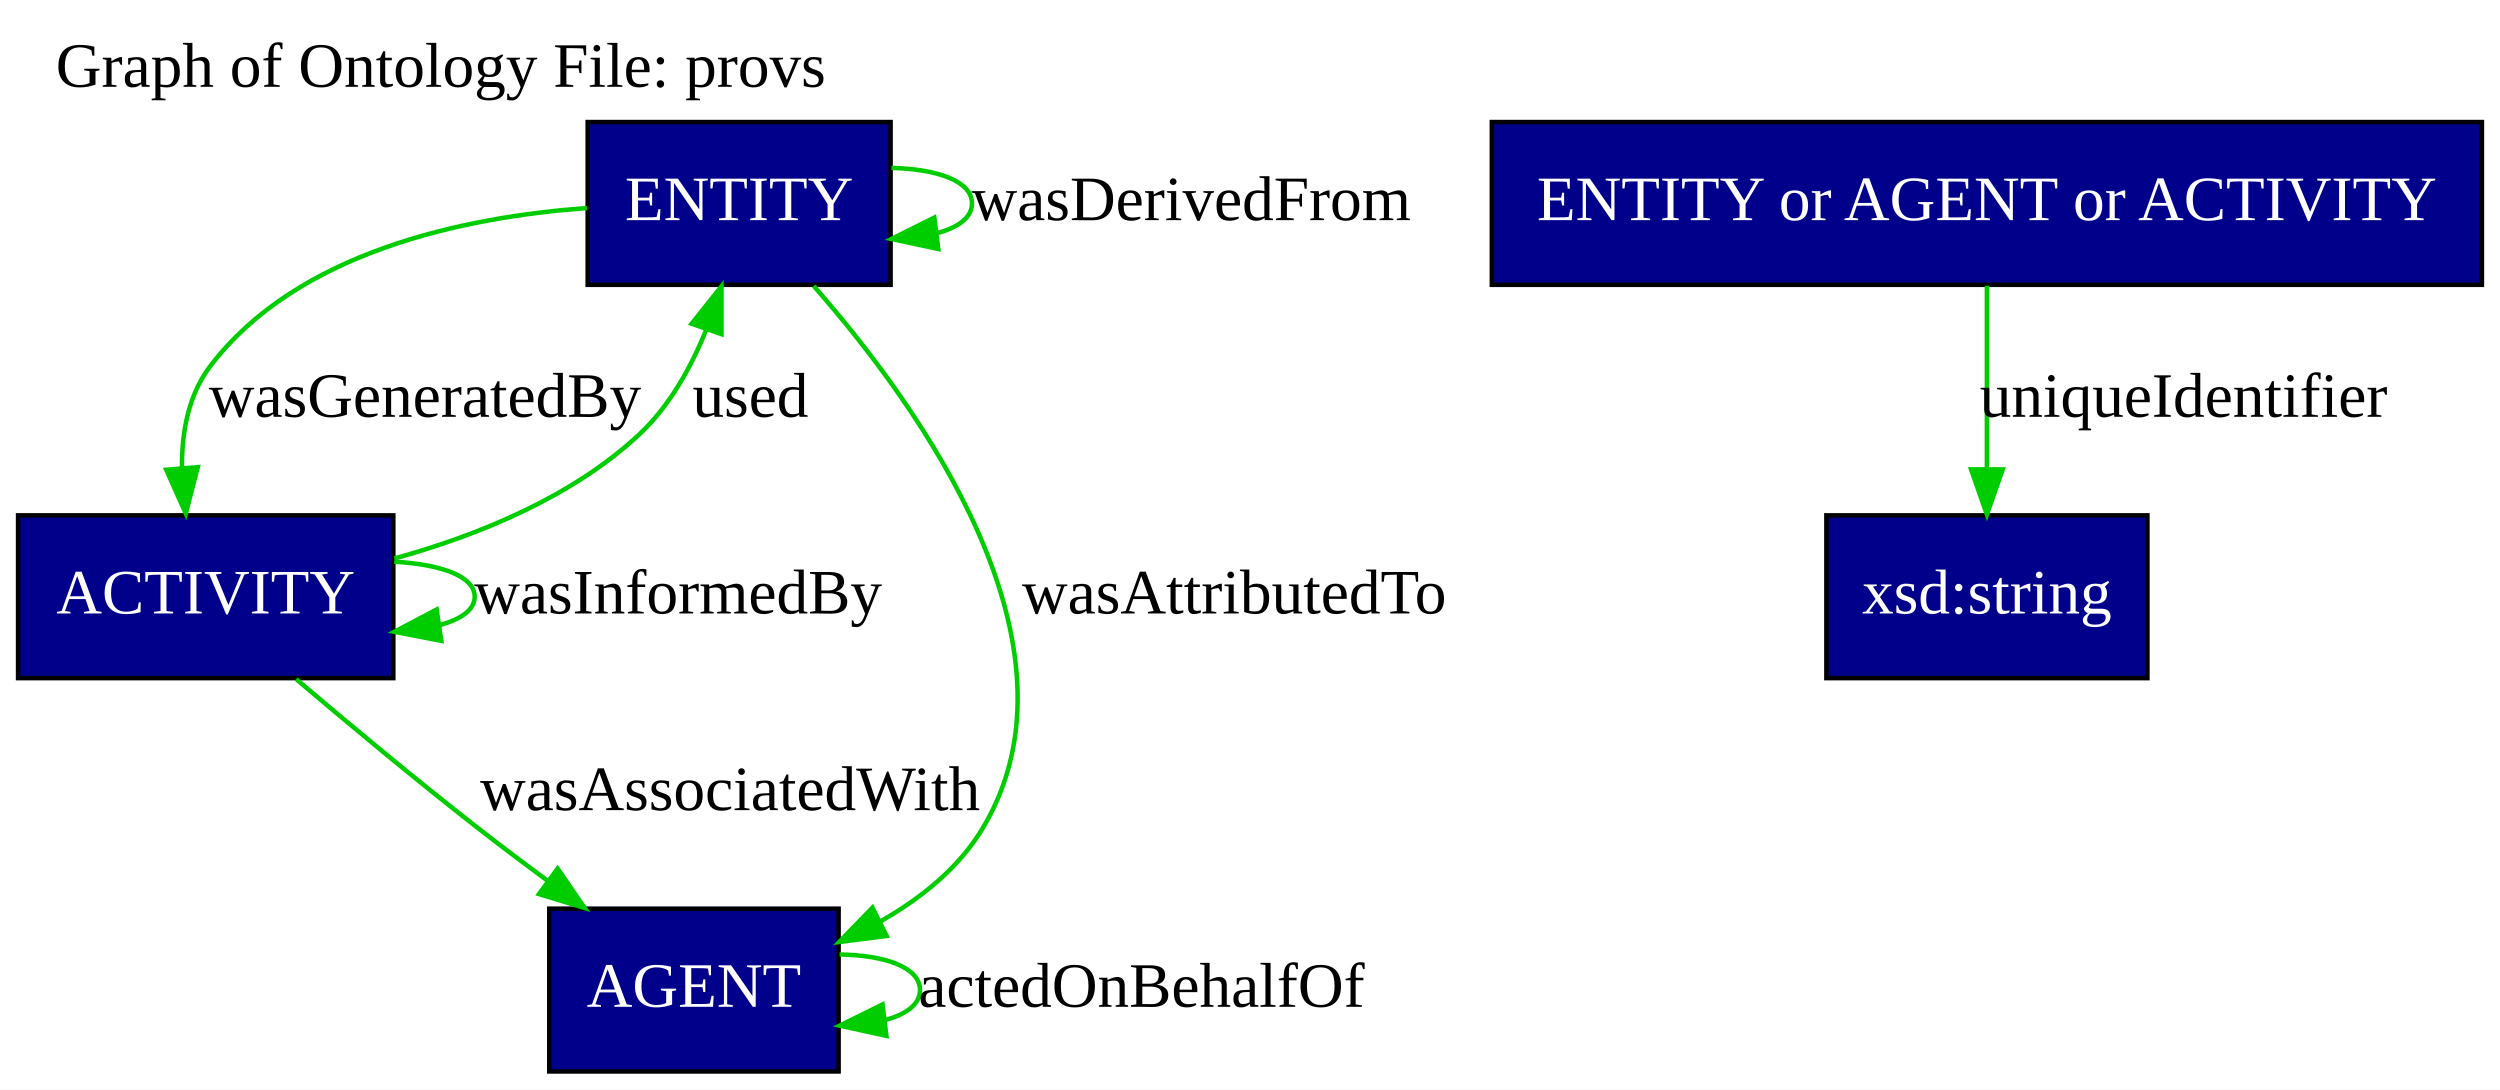
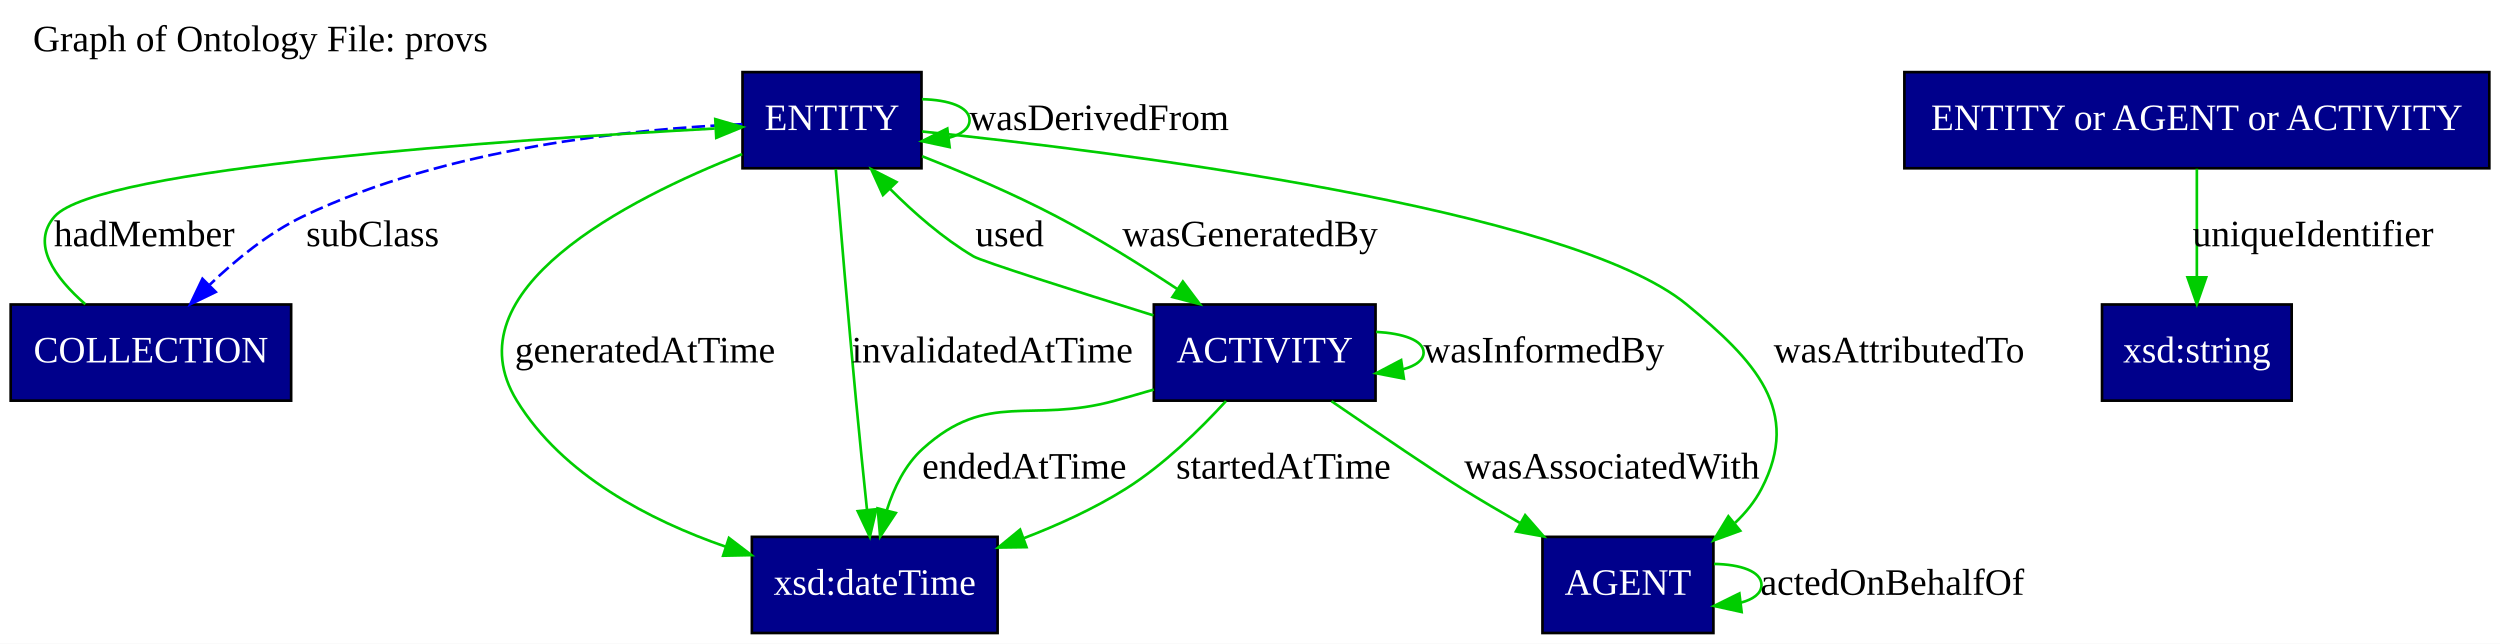
- <svg xmlns="http://www.w3.org/2000/svg" xmlns:xlink="http://www.w3.org/1999/xlink" width="553pt" height="241pt" viewBox="0.00 0.00 553.00 241.00">
+ <svg xmlns="http://www.w3.org/2000/svg" xmlns:xlink="http://www.w3.org/1999/xlink" width="936pt" height="241pt" viewBox="0.00 0.00 936.00 241.00">
  <g id="graph0" class="graph" transform="scale(1 1) rotate(0) translate(4 237)">
-     <polygon fill="white" stroke="none" points="-4,4 -4,-237 549,-237 549,4 -4,4" />
+     <polygon fill="white" stroke="none" points="-4,4 -4,-237 932,-237 932,4 -4,4" />
    <text text-anchor="middle" x="93.5" y="-217.8" font-family="Times New Roman,serif" font-size="14.00">Graph of Ontology File: provs</text>
    <g id="node1" class="node">
-       <polygon fill="#00008b" stroke="black" points="193,-210 126,-210 126,-174 193,-174 193,-210" />
-       <text text-anchor="middle" x="159.5" y="-188.3" font-family="Times New Roman,serif" font-size="14.00" fill="white">ENTITY</text>
+       <polygon fill="#00008b" stroke="black" points="341,-210 274,-210 274,-174 341,-174 341,-210" />
+       <text text-anchor="middle" x="307.5" y="-188.3" font-family="Times New Roman,serif" font-size="14.00" fill="white">ENTITY</text>
    </g>
-     <g id="edge4" class="edge">
-       <path fill="none" stroke="#00cd00" d="M193.181,-199.858C203.202,-199.623 211,-197.004 211,-192 211,-188.873 207.954,-186.677 203.223,-185.412" />
-       <polygon fill="#00cd00" stroke="#00cd00" points="203.542,-181.925 193.181,-184.142 202.663,-188.869 203.542,-181.925" />
-       <text text-anchor="middle" x="259.5" y="-188.3" font-family="Times New Roman,serif" font-size="14.00">wasDerivedFrom</text>
+     <g id="edge8" class="edge">
+       <path fill="none" stroke="#00cd00" d="M341.181,-199.858C351.202,-199.623 359,-197.004 359,-192 359,-188.873 355.954,-186.677 351.223,-185.412" />
+       <polygon fill="#00cd00" stroke="#00cd00" points="351.542,-181.925 341.181,-184.142 350.663,-188.869 351.542,-181.925" />
+       <text text-anchor="middle" x="407.5" y="-188.3" font-family="Times New Roman,serif" font-size="14.00">wasDerivedFrom</text>
    </g>
    <g id="node2" class="node">
-       <polygon fill="#00008b" stroke="black" points="83,-123 0,-123 0,-87 83,-87 83,-123" />
-       <text text-anchor="middle" x="41.5" y="-101.3" font-family="Times New Roman,serif" font-size="14.00" fill="white">ACTIVITY</text>
+       <polygon fill="#00008b" stroke="black" points="105,-123 0,-123 0,-87 105,-87 105,-123" />
+       <text text-anchor="middle" x="52.5" y="-101.3" font-family="Times New Roman,serif" font-size="14.00" fill="white">COLLECTION</text>
    </g>
    <g id="edge1" class="edge">
-       <path fill="none" stroke="#00cd00" d="M125.834,-190.989C98.609,-188.982 61.748,-181.317 42.5,-156 37.677,-149.657 36.184,-141.435 36.253,-133.497" />
-       <polygon fill="#00cd00" stroke="#00cd00" points="39.751,-133.663 37.094,-123.407 32.775,-133.081 39.751,-133.663" />
-       <text text-anchor="middle" x="90" y="-144.8" font-family="Times New Roman,serif" font-size="14.00">wasGeneratedBy</text>
+       <path fill="none" stroke="blue" stroke-dasharray="5,2" d="M273.95,-190.514C233.169,-188.729 163.157,-181.755 109.5,-156 96.578,-149.797 84.336,-139.825 74.533,-130.412" />
+       <polygon fill="blue" stroke="blue" points="76.761,-127.689 67.228,-123.066 71.798,-132.625 76.761,-127.689" />
+       <text text-anchor="middle" x="135.5" y="-144.8" font-family="Times New Roman,serif" font-size="14.00">subClass</text>
    </g>
    <g id="node3" class="node">
-       <polygon fill="#00008b" stroke="black" points="181.5,-36 117.5,-36 117.5,-0 181.5,-0 181.5,-36" />
-       <text text-anchor="middle" x="149.5" y="-14.3" font-family="Times New Roman,serif" font-size="14.00" fill="white">AGENT</text>
+       <polygon fill="#00008b" stroke="black" points="511,-123 428,-123 428,-87 511,-87 511,-123" />
+       <text text-anchor="middle" x="469.5" y="-101.3" font-family="Times New Roman,serif" font-size="14.00" fill="white">ACTIVITY</text>
    </g>
    <g id="edge2" class="edge">
-       <path fill="none" stroke="#00cd00" d="M175.989,-173.75C199.514,-146.959 237.36,-94.244 213.5,-54 208.22,-45.095 199.786,-38.308 190.75,-33.194" />
-       <polygon fill="#00cd00" stroke="#00cd00" points="192.118,-29.965 181.609,-28.622 188.987,-36.226 192.118,-29.965" />
-       <text text-anchor="middle" x="269" y="-101.3" font-family="Times New Roman,serif" font-size="14.00">wasAttributedTo</text>
-     </g>
-     <g id="edge7" class="edge">
-       <path fill="none" stroke="#00cd00" d="M83.24,-113.461C101.73,-118.57 122.614,-127.05 137.5,-141 144.165,-147.246 148.929,-155.869 152.279,-164.197" />
-       <polygon fill="#00cd00" stroke="#00cd00" points="148.988,-165.391 155.591,-173.677 155.597,-163.082 148.988,-165.391" />
-       <text text-anchor="middle" x="162" y="-144.8" font-family="Times New Roman,serif" font-size="14.00">used</text>
-     </g>
-     <g id="edge3" class="edge">
-       <path fill="none" stroke="#00cd00" d="M83.205,-112.752C93.408,-112.178 101,-109.594 101,-105 101,-102.129 98.034,-100.043 93.319,-98.742" />
-       <polygon fill="#00cd00" stroke="#00cd00" points="93.609,-95.247 83.205,-97.248 92.586,-102.172 93.609,-95.247" />
-       <text text-anchor="middle" x="146" y="-101.3" font-family="Times New Roman,serif" font-size="14.00">wasInformedBy</text>
-     </g>
-     <g id="edge5" class="edge">
-       <path fill="none" stroke="#00cd00" d="M61.508,-86.775C73.049,-76.979 87.921,-64.591 101.5,-54 106.517,-50.087 111.903,-46.028 117.189,-42.12" />
-       <polygon fill="#00cd00" stroke="#00cd00" points="119.346,-44.878 125.346,-36.146 115.21,-39.231 119.346,-44.878" />
-       <text text-anchor="middle" x="157.5" y="-57.8" font-family="Times New Roman,serif" font-size="14.00">wasAssociatedWith</text>
-     </g>
-     <g id="edge6" class="edge">
-       <path fill="none" stroke="#00cd00" d="M181.72,-25.867C191.679,-25.708 199.5,-23.086 199.5,-18 199.5,-14.821 196.445,-12.605 191.722,-11.351" />
-       <polygon fill="#00cd00" stroke="#00cd00" points="192.07,-7.867 181.72,-10.133 191.224,-14.816 192.07,-7.867" />
-       <text text-anchor="middle" x="248.5" y="-14.3" font-family="Times New Roman,serif" font-size="14.00">actedOnBehalfOf</text>
+       <path fill="none" stroke="#00cd00" d="M341.229,-178.514C356.819,-172.348 375.405,-164.429 391.5,-156 406.813,-147.981 423.014,-137.884 436.659,-128.867" />
+       <polygon fill="#00cd00" stroke="#00cd00" points="438.863,-131.603 445.222,-123.129 434.966,-125.788 438.863,-131.603" />
+       <text text-anchor="middle" x="464" y="-144.8" font-family="Times New Roman,serif" font-size="14.00">wasGeneratedBy</text>
    </g>
    <g id="node4" class="node">
-       <polygon fill="#00008b" stroke="black" points="545,-210 326,-210 326,-174 545,-174 545,-210" />
-       <text text-anchor="middle" x="435.5" y="-188.3" font-family="Times New Roman,serif" font-size="14.00" fill="white">ENTITY or AGENT or ACTIVITY</text>
-     </g>
-     <g id="node5" class="node">
-       <g id="a_node5">
-         <a xlink:href="file:///C:/sadl/git/RACK/RACK-Ontology/Graphs/XMLSchema.svg" xlink:title="xsd:string">
-           <polygon fill="#00008b" stroke="black" points="471,-123 400,-123 400,-87 471,-87 471,-123" />
-           <text text-anchor="middle" x="435.5" y="-101.3" font-family="Times New Roman,serif" font-size="14.00" fill="white">xsd:string</text>
+       <g id="a_node4">
+         <a xlink:href="file:///C:/Sadl3Workspace4/RACK-Ontology-7-29/Graphs/XMLSchema.svg" xlink:title="xsd:dateTime">
+           <polygon fill="#00008b" stroke="black" points="369.5,-36 277.5,-36 277.5,-0 369.5,-0 369.5,-36" />
+           <text text-anchor="middle" x="323.5" y="-14.3" font-family="Times New Roman,serif" font-size="14.00" fill="white">xsd:dateTime</text>
        </a>
      </g>
    </g>
-     <g id="edge8" class="edge">
-       <path fill="none" stroke="#00cd00" d="M435.5,-173.799C435.5,-162.163 435.5,-146.548 435.5,-133.237" />
-       <polygon fill="#00cd00" stroke="#00cd00" points="439,-133.175 435.5,-123.175 432,-133.175 439,-133.175" />
-       <text text-anchor="middle" x="479" y="-144.8" font-family="Times New Roman,serif" font-size="14.00">uniqueIdentifier</text>
+     <g id="edge11" class="edge">
+       <path fill="none" stroke="#00cd00" d="M273.865,-179.312C230.676,-162.33 164.14,-128.307 189.5,-87 206.607,-59.136 239.081,-42.256 267.776,-32.284" />
+       <polygon fill="#00cd00" stroke="#00cd00" points="268.916,-35.594 277.335,-29.162 266.742,-28.94 268.916,-35.594" />
+       <text text-anchor="middle" x="237.5" y="-101.3" font-family="Times New Roman,serif" font-size="14.00">generatedAtTime</text>
+     </g>
+     <g id="edge14" class="edge">
+       <path fill="none" stroke="#00cd00" d="M308.911,-173.695C310.614,-153.048 313.611,-117.491 316.5,-87 317.773,-73.567 319.295,-58.653 320.595,-46.223" />
+       <polygon fill="#00cd00" stroke="#00cd00" points="324.101,-46.351 321.668,-36.039 317.14,-45.617 324.101,-46.351" />
+       <text text-anchor="middle" x="367.5" y="-101.3" font-family="Times New Roman,serif" font-size="14.00">invalidatedAtTime</text>
+     </g>
+     <g id="node7" class="node">
+       <polygon fill="#00008b" stroke="black" points="637.5,-36 573.5,-36 573.5,-0 637.5,-0 637.5,-36" />
+       <text text-anchor="middle" x="605.5" y="-14.3" font-family="Times New Roman,serif" font-size="14.00" fill="white">AGENT</text>
+     </g>
+     <g id="edge7" class="edge">
+       <path fill="none" stroke="#00cd00" d="M341.268,-187.763C414.293,-180.152 583.842,-158.995 627.5,-123 653.035,-101.947 670.784,-83.355 655.5,-54 653.025,-49.246 649.576,-45.005 645.635,-41.259" />
+       <polygon fill="#00cd00" stroke="#00cd00" points="647.531,-38.288 637.576,-34.661 643.097,-43.704 647.531,-38.288" />
+       <text text-anchor="middle" x="707" y="-101.3" font-family="Times New Roman,serif" font-size="14.00">wasAttributedTo</text>
+     </g>
+     <g id="edge6" class="edge">
+       <path fill="none" stroke="#00cd00" d="M27.951,-123.085C16.557,-133.061 7.344,-145.677 16.5,-156 32.604,-174.157 186.314,-184.689 263.593,-188.878" />
+       <polygon fill="#00cd00" stroke="#00cd00" points="263.797,-192.393 273.968,-189.427 264.167,-185.403 263.797,-192.393" />
+       <text text-anchor="middle" x="50" y="-144.8" font-family="Times New Roman,serif" font-size="14.00">hadMember</text>
+     </g>
+     <g id="edge12" class="edge">
+       <path fill="none" stroke="#00cd00" d="M427.847,-118.906C398.397,-128.107 363.612,-139.162 360.5,-141 349.097,-147.735 338.158,-157.322 329.209,-166.304" />
+       <polygon fill="#00cd00" stroke="#00cd00" points="326.582,-163.986 322.194,-173.63 331.638,-168.828 326.582,-163.986" />
+       <text text-anchor="middle" x="374" y="-144.8" font-family="Times New Roman,serif" font-size="14.00">used</text>
+     </g>
+     <g id="edge4" class="edge">
+       <path fill="none" stroke="#00cd00" d="M511.205,-112.752C521.408,-112.178 529,-109.594 529,-105 529,-102.129 526.034,-100.043 521.319,-98.742" />
+       <polygon fill="#00cd00" stroke="#00cd00" points="521.609,-95.247 511.205,-97.248 520.586,-102.172 521.609,-95.247" />
+       <text text-anchor="middle" x="574" y="-101.3" font-family="Times New Roman,serif" font-size="14.00">wasInformedBy</text>
+     </g>
+     <g id="edge3" class="edge">
+       <path fill="none" stroke="#00cd00" d="M427.977,-91.144C423.107,-89.71 418.2,-88.3 413.5,-87 381.709,-78.207 365.967,-91.122 341.5,-69 334.883,-63.017 330.697,-54.422 328.049,-46.04" />
+       <polygon fill="#00cd00" stroke="#00cd00" points="331.381,-44.94 325.522,-36.112 324.597,-46.667 331.381,-44.94" />
+       <text text-anchor="middle" x="379.5" y="-57.8" font-family="Times New Roman,serif" font-size="14.00">endedAtTime</text>
+     </g>
+     <g id="edge13" class="edge">
+       <path fill="none" stroke="#00cd00" d="M455.008,-86.841C445.29,-76.211 431.709,-62.93 417.5,-54 405.755,-46.618 392.216,-40.441 379.139,-35.434" />
+       <polygon fill="#00cd00" stroke="#00cd00" points="380.324,-32.141 369.73,-31.994 377.92,-38.715 380.324,-32.141" />
+       <text text-anchor="middle" x="476.5" y="-57.8" font-family="Times New Roman,serif" font-size="14.00">startedAtTime</text>
+     </g>
+     <g id="edge9" class="edge">
+       <path fill="none" stroke="#00cd00" d="M494.515,-86.784C512.087,-74.751 534.073,-59.833 543.5,-54 550.373,-49.747 557.781,-45.384 565.001,-41.243" />
+       <polygon fill="#00cd00" stroke="#00cd00" points="567.02,-44.121 573.991,-36.143 563.566,-38.033 567.02,-44.121" />
+       <text text-anchor="middle" x="599.5" y="-57.8" font-family="Times New Roman,serif" font-size="14.00">wasAssociatedWith</text>
+     </g>
+     <g id="node5" class="node">
+       <polygon fill="#00008b" stroke="black" points="928,-210 709,-210 709,-174 928,-174 928,-210" />
+       <text text-anchor="middle" x="818.5" y="-188.3" font-family="Times New Roman,serif" font-size="14.00" fill="white">ENTITY or AGENT or ACTIVITY</text>
+     </g>
+     <g id="node6" class="node">
+       <g id="a_node6">
+         <a xlink:href="file:///C:/Sadl3Workspace4/RACK-Ontology-7-29/Graphs/XMLSchema.svg" xlink:title="xsd:string">
+           <polygon fill="#00008b" stroke="black" points="854,-123 783,-123 783,-87 854,-87 854,-123" />
+           <text text-anchor="middle" x="818.5" y="-101.3" font-family="Times New Roman,serif" font-size="14.00" fill="white">xsd:string</text>
+         </a>
+       </g>
+     </g>
+     <g id="edge5" class="edge">
+       <path fill="none" stroke="#00cd00" d="M818.5,-173.799C818.5,-162.163 818.5,-146.548 818.5,-133.237" />
+       <polygon fill="#00cd00" stroke="#00cd00" points="822,-133.175 818.5,-123.175 815,-133.175 822,-133.175" />
+       <text text-anchor="middle" x="862" y="-144.8" font-family="Times New Roman,serif" font-size="14.00">uniqueIdentifier</text>
+     </g>
+     <g id="edge10" class="edge">
+       <path fill="none" stroke="#00cd00" d="M637.72,-25.867C647.679,-25.708 655.5,-23.086 655.5,-18 655.5,-14.821 652.445,-12.605 647.722,-11.351" />
+       <polygon fill="#00cd00" stroke="#00cd00" points="648.07,-7.867 637.72,-10.133 647.224,-14.816 648.07,-7.867" />
+       <text text-anchor="middle" x="704.5" y="-14.3" font-family="Times New Roman,serif" font-size="14.00">actedOnBehalfOf</text>
    </g>
  </g>
</svg>
